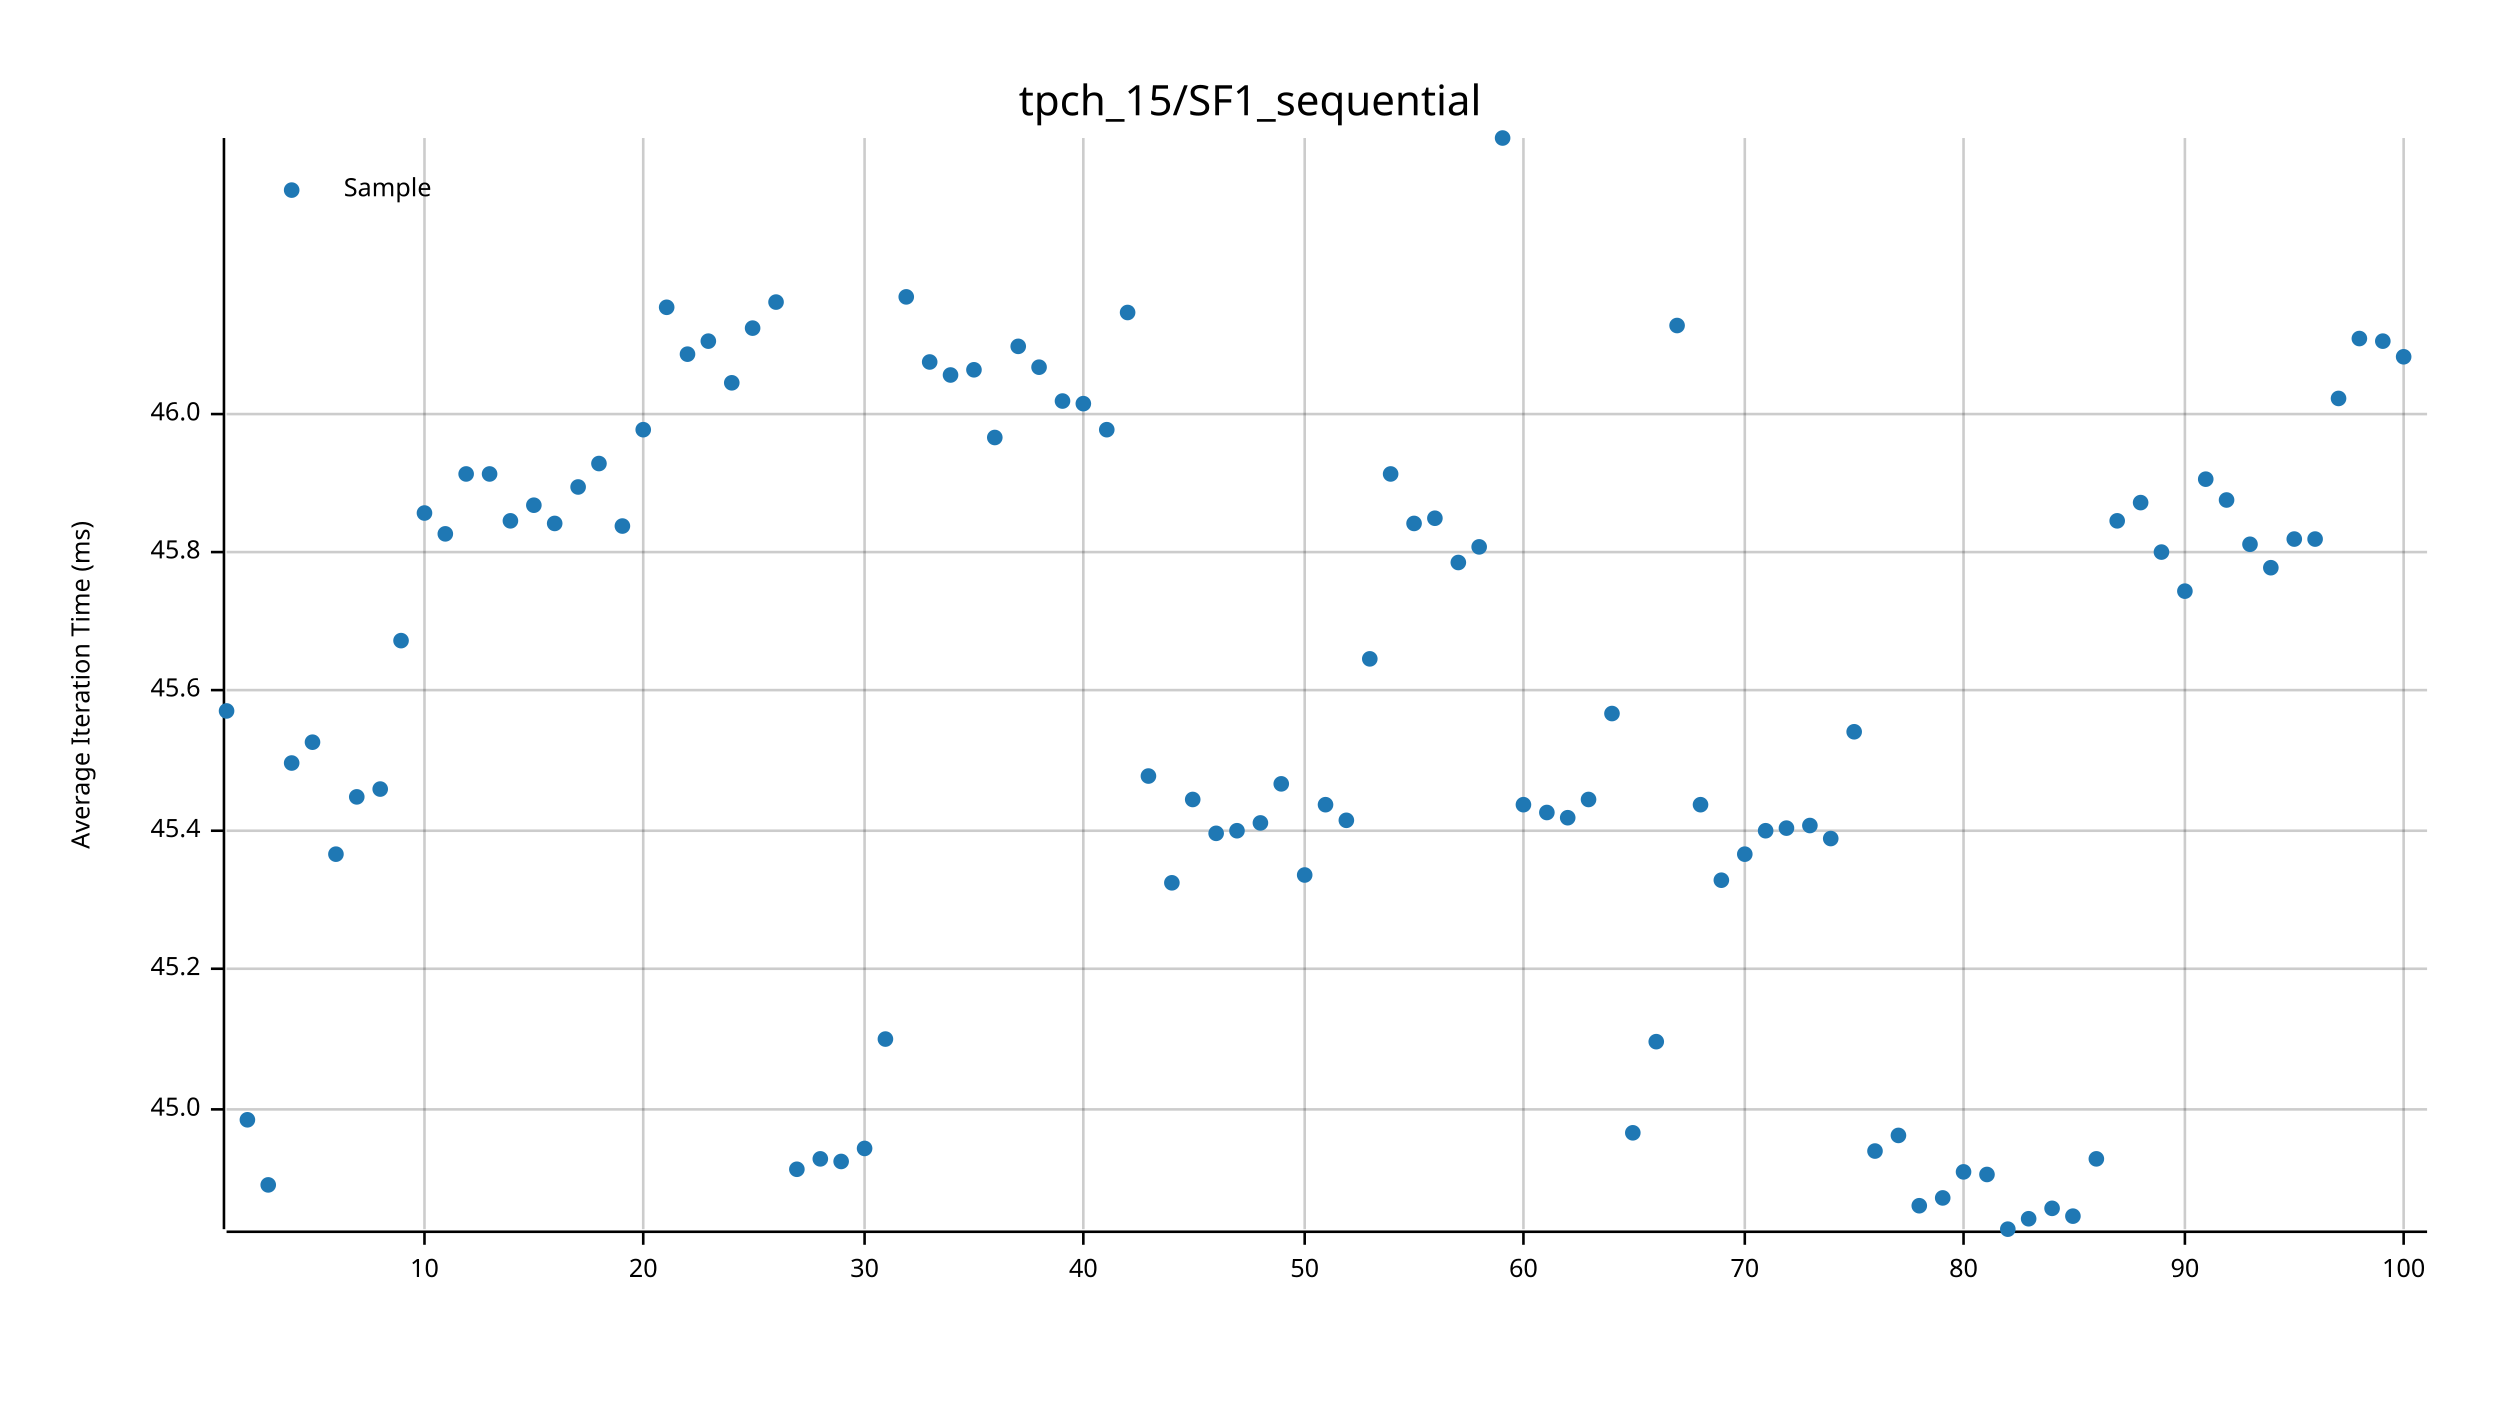
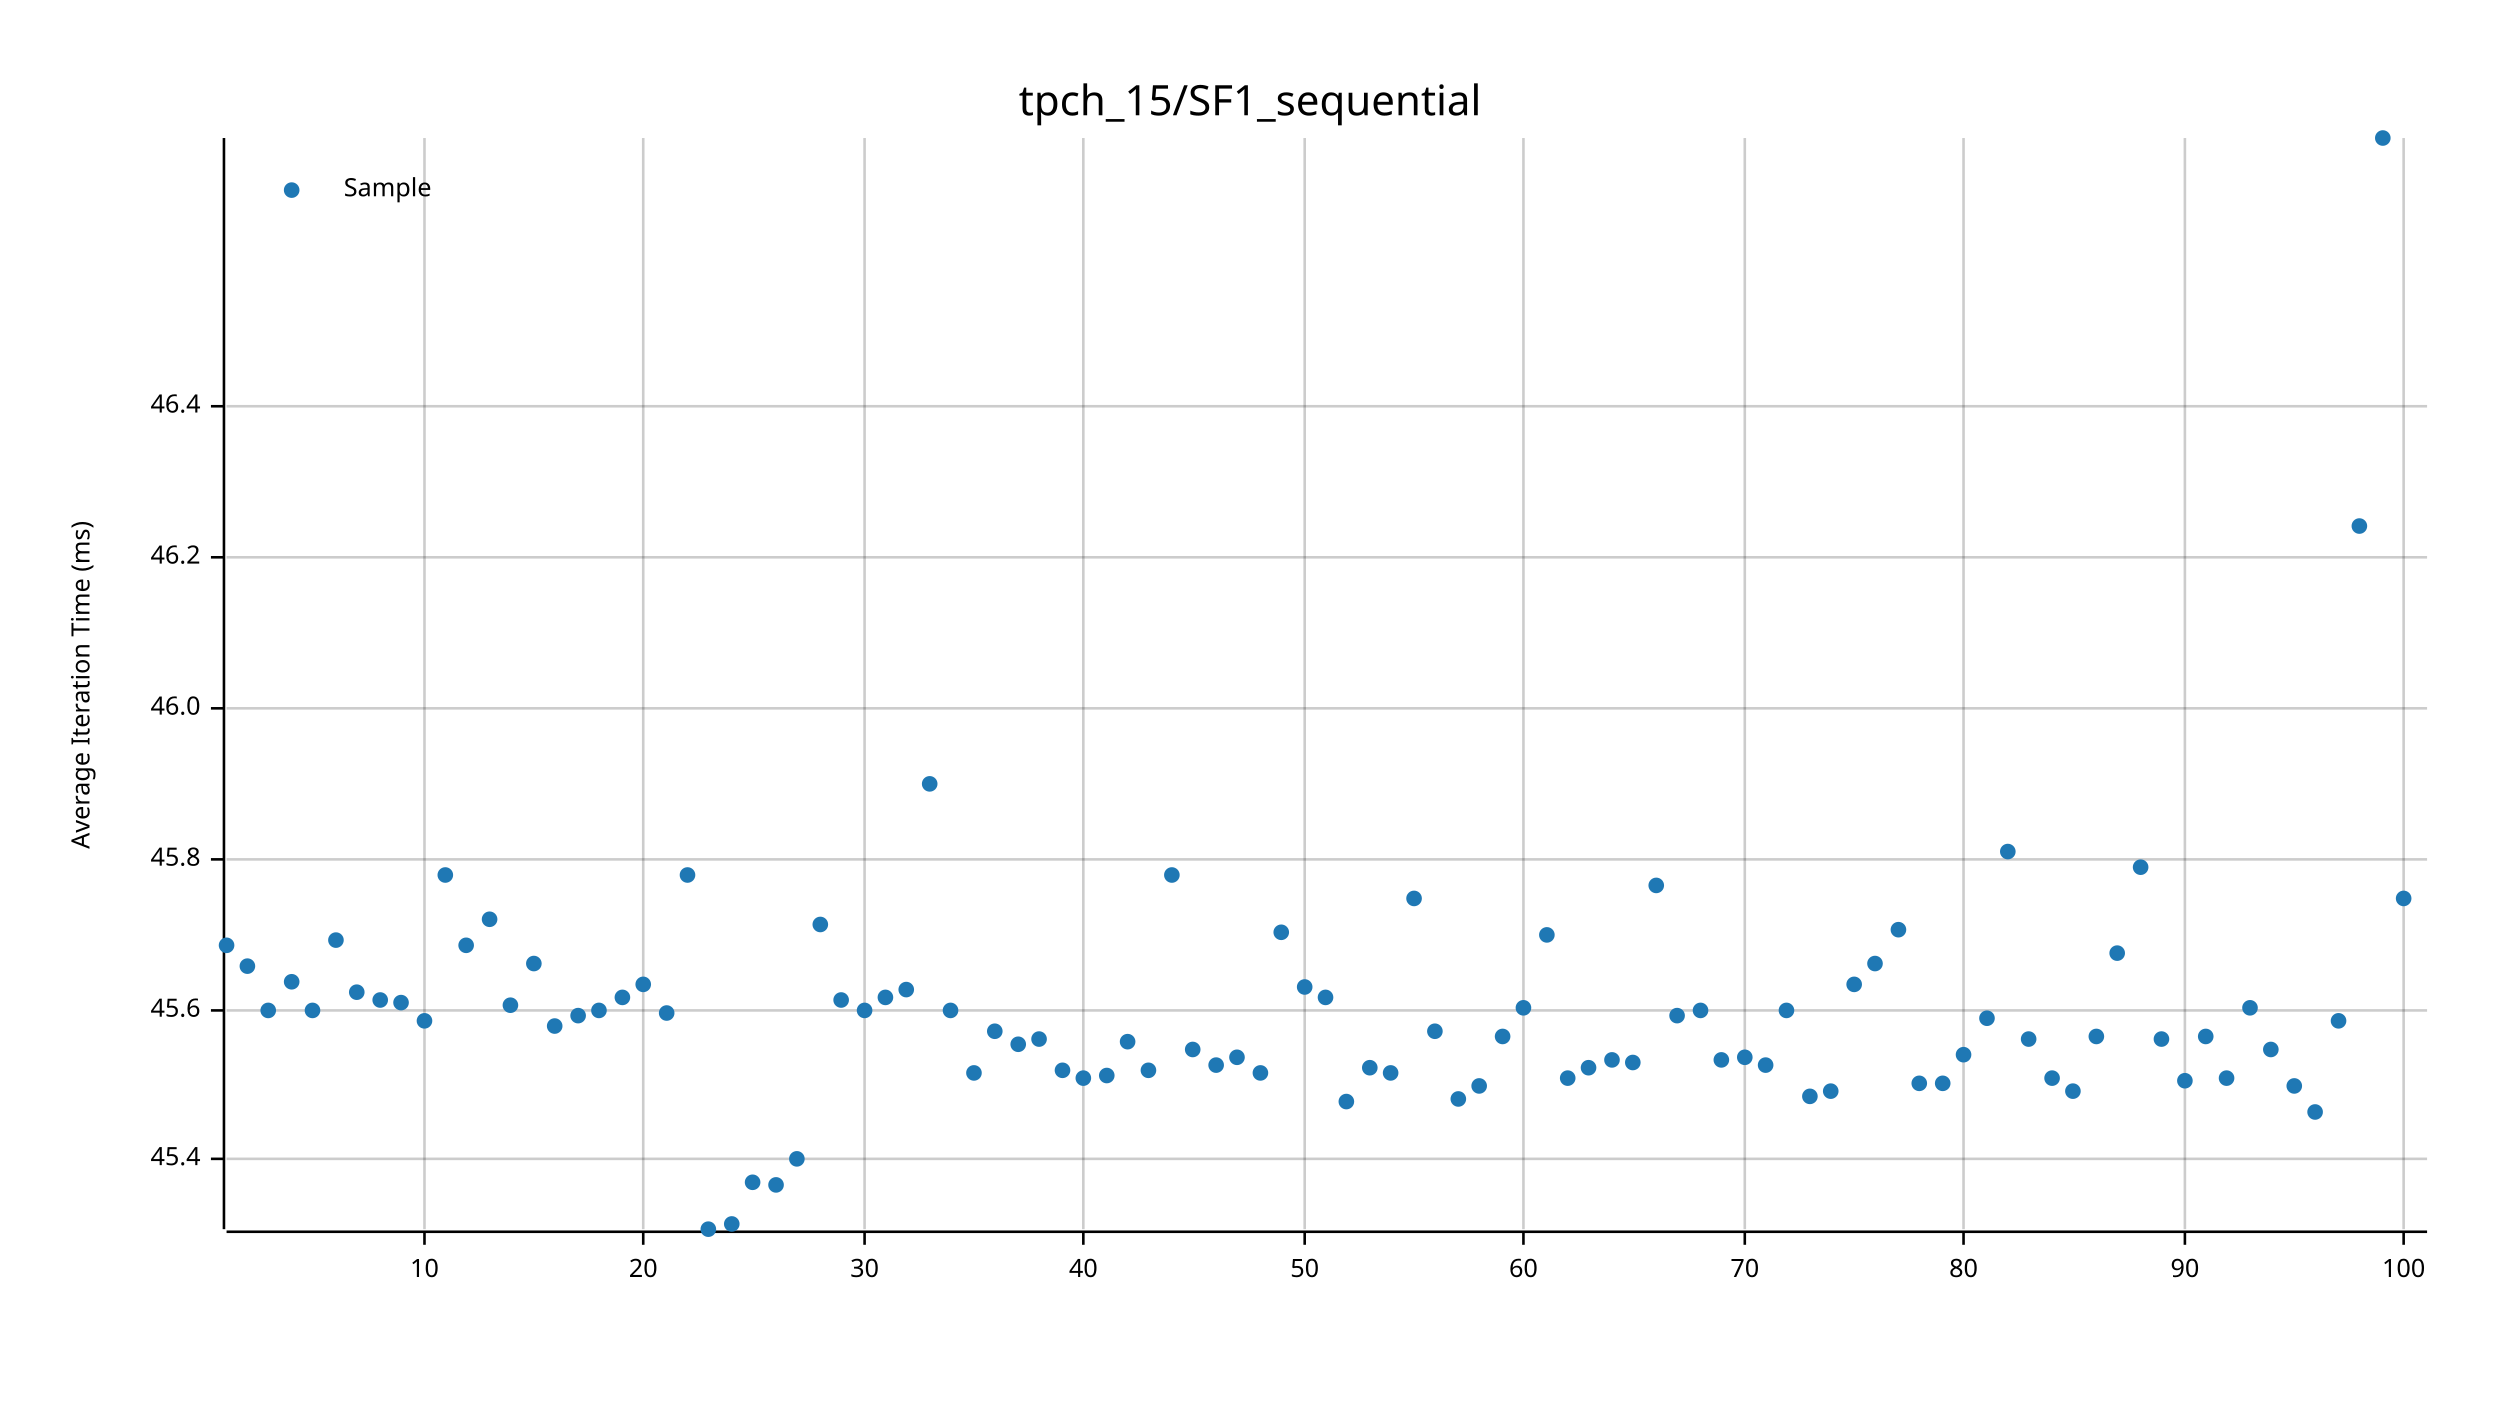
<svg xmlns="http://www.w3.org/2000/svg" width="960" height="540" viewBox="0 0 960 540">
  <text x="480" y="32" dy="0.76em" text-anchor="middle" font-family="sans-serif" font-size="16.129" opacity="1" fill="#000000">
tpch_15/SF1_sequential
</text>
  <text x="27" y="263" dy="0.76em" text-anchor="middle" font-family="sans-serif" font-size="9.677" opacity="1" fill="#000000" transform="rotate(270, 27, 263)">
Average Iteration Time (ms)
</text>
  <line opacity="0.2" stroke="#000000" stroke-width="1" x1="163" y1="472" x2="163" y2="53" />
  <line opacity="0.2" stroke="#000000" stroke-width="1" x1="247" y1="472" x2="247" y2="53" />
  <line opacity="0.2" stroke="#000000" stroke-width="1" x1="332" y1="472" x2="332" y2="53" />
  <line opacity="0.2" stroke="#000000" stroke-width="1" x1="416" y1="472" x2="416" y2="53" />
  <line opacity="0.2" stroke="#000000" stroke-width="1" x1="501" y1="472" x2="501" y2="53" />
  <line opacity="0.2" stroke="#000000" stroke-width="1" x1="585" y1="472" x2="585" y2="53" />
  <line opacity="0.2" stroke="#000000" stroke-width="1" x1="670" y1="472" x2="670" y2="53" />
  <line opacity="0.2" stroke="#000000" stroke-width="1" x1="754" y1="472" x2="754" y2="53" />
  <line opacity="0.2" stroke="#000000" stroke-width="1" x1="839" y1="472" x2="839" y2="53" />
  <line opacity="0.2" stroke="#000000" stroke-width="1" x1="923" y1="472" x2="923" y2="53" />
-   <line opacity="0.2" stroke="#000000" stroke-width="1" x1="87" y1="426" x2="932" y2="426" />
-   <line opacity="0.2" stroke="#000000" stroke-width="1" x1="87" y1="372" x2="932" y2="372" />
-   <line opacity="0.2" stroke="#000000" stroke-width="1" x1="87" y1="319" x2="932" y2="319" />
-   <line opacity="0.2" stroke="#000000" stroke-width="1" x1="87" y1="265" x2="932" y2="265" />
-   <line opacity="0.2" stroke="#000000" stroke-width="1" x1="87" y1="212" x2="932" y2="212" />
-   <line opacity="0.2" stroke="#000000" stroke-width="1" x1="87" y1="159" x2="932" y2="159" />
+   <line opacity="0.2" stroke="#000000" stroke-width="1" x1="87" y1="445" x2="932" y2="445" />
+   <line opacity="0.2" stroke="#000000" stroke-width="1" x1="87" y1="388" x2="932" y2="388" />
+   <line opacity="0.2" stroke="#000000" stroke-width="1" x1="87" y1="330" x2="932" y2="330" />
+   <line opacity="0.2" stroke="#000000" stroke-width="1" x1="87" y1="272" x2="932" y2="272" />
+   <line opacity="0.2" stroke="#000000" stroke-width="1" x1="87" y1="214" x2="932" y2="214" />
+   <line opacity="0.2" stroke="#000000" stroke-width="1" x1="87" y1="156" x2="932" y2="156" />
  <polyline fill="none" opacity="1" stroke="#000000" stroke-width="1" points="86,53 86,472 " />
-   <text x="77" y="426" dy="0.5ex" text-anchor="end" font-family="sans-serif" font-size="9.677" opacity="1" fill="#000000">
- 45.0
- </text>
-   <polyline fill="none" opacity="1" stroke="#000000" stroke-width="1" points="81,426 86,426 " />
-   <text x="77" y="372" dy="0.5ex" text-anchor="end" font-family="sans-serif" font-size="9.677" opacity="1" fill="#000000">
- 45.2
- </text>
-   <polyline fill="none" opacity="1" stroke="#000000" stroke-width="1" points="81,372 86,372 " />
-   <text x="77" y="319" dy="0.5ex" text-anchor="end" font-family="sans-serif" font-size="9.677" opacity="1" fill="#000000">
+   <text x="77" y="445" dy="0.5ex" text-anchor="end" font-family="sans-serif" font-size="9.677" opacity="1" fill="#000000">
45.4
</text>
-   <polyline fill="none" opacity="1" stroke="#000000" stroke-width="1" points="81,319 86,319 " />
-   <text x="77" y="265" dy="0.5ex" text-anchor="end" font-family="sans-serif" font-size="9.677" opacity="1" fill="#000000">
+   <polyline fill="none" opacity="1" stroke="#000000" stroke-width="1" points="81,445 86,445 " />
+   <text x="77" y="388" dy="0.5ex" text-anchor="end" font-family="sans-serif" font-size="9.677" opacity="1" fill="#000000">
45.6
</text>
-   <polyline fill="none" opacity="1" stroke="#000000" stroke-width="1" points="81,265 86,265 " />
-   <text x="77" y="212" dy="0.5ex" text-anchor="end" font-family="sans-serif" font-size="9.677" opacity="1" fill="#000000">
+   <polyline fill="none" opacity="1" stroke="#000000" stroke-width="1" points="81,388 86,388 " />
+   <text x="77" y="330" dy="0.5ex" text-anchor="end" font-family="sans-serif" font-size="9.677" opacity="1" fill="#000000">
45.8
</text>
-   <polyline fill="none" opacity="1" stroke="#000000" stroke-width="1" points="81,212 86,212 " />
-   <text x="77" y="159" dy="0.5ex" text-anchor="end" font-family="sans-serif" font-size="9.677" opacity="1" fill="#000000">
+   <polyline fill="none" opacity="1" stroke="#000000" stroke-width="1" points="81,330 86,330 " />
+   <text x="77" y="272" dy="0.5ex" text-anchor="end" font-family="sans-serif" font-size="9.677" opacity="1" fill="#000000">
46.0
</text>
-   <polyline fill="none" opacity="1" stroke="#000000" stroke-width="1" points="81,159 86,159 " />
+   <polyline fill="none" opacity="1" stroke="#000000" stroke-width="1" points="81,272 86,272 " />
+   <text x="77" y="214" dy="0.5ex" text-anchor="end" font-family="sans-serif" font-size="9.677" opacity="1" fill="#000000">
+ 46.2
+ </text>
+   <polyline fill="none" opacity="1" stroke="#000000" stroke-width="1" points="81,214 86,214 " />
+   <text x="77" y="156" dy="0.5ex" text-anchor="end" font-family="sans-serif" font-size="9.677" opacity="1" fill="#000000">
+ 46.4
+ </text>
+   <polyline fill="none" opacity="1" stroke="#000000" stroke-width="1" points="81,156 86,156 " />
  <polyline fill="none" opacity="1" stroke="#000000" stroke-width="1" points="87,473 932,473 " />
  <text x="163" y="483" dy="0.76em" text-anchor="middle" font-family="sans-serif" font-size="9.677" opacity="1" fill="#000000">
10
</text>
  <polyline fill="none" opacity="1" stroke="#000000" stroke-width="1" points="163,473 163,478 " />
  <text x="247" y="483" dy="0.76em" text-anchor="middle" font-family="sans-serif" font-size="9.677" opacity="1" fill="#000000">
20
</text>
  <polyline fill="none" opacity="1" stroke="#000000" stroke-width="1" points="247,473 247,478 " />
  <text x="332" y="483" dy="0.76em" text-anchor="middle" font-family="sans-serif" font-size="9.677" opacity="1" fill="#000000">
30
</text>
  <polyline fill="none" opacity="1" stroke="#000000" stroke-width="1" points="332,473 332,478 " />
  <text x="416" y="483" dy="0.76em" text-anchor="middle" font-family="sans-serif" font-size="9.677" opacity="1" fill="#000000">
40
</text>
  <polyline fill="none" opacity="1" stroke="#000000" stroke-width="1" points="416,473 416,478 " />
  <text x="501" y="483" dy="0.76em" text-anchor="middle" font-family="sans-serif" font-size="9.677" opacity="1" fill="#000000">
50
</text>
  <polyline fill="none" opacity="1" stroke="#000000" stroke-width="1" points="501,473 501,478 " />
  <text x="585" y="483" dy="0.76em" text-anchor="middle" font-family="sans-serif" font-size="9.677" opacity="1" fill="#000000">
60
</text>
  <polyline fill="none" opacity="1" stroke="#000000" stroke-width="1" points="585,473 585,478 " />
  <text x="670" y="483" dy="0.76em" text-anchor="middle" font-family="sans-serif" font-size="9.677" opacity="1" fill="#000000">
70
</text>
  <polyline fill="none" opacity="1" stroke="#000000" stroke-width="1" points="670,473 670,478 " />
  <text x="754" y="483" dy="0.76em" text-anchor="middle" font-family="sans-serif" font-size="9.677" opacity="1" fill="#000000">
80
</text>
  <polyline fill="none" opacity="1" stroke="#000000" stroke-width="1" points="754,473 754,478 " />
  <text x="839" y="483" dy="0.76em" text-anchor="middle" font-family="sans-serif" font-size="9.677" opacity="1" fill="#000000">
90
</text>
  <polyline fill="none" opacity="1" stroke="#000000" stroke-width="1" points="839,473 839,478 " />
  <text x="923" y="483" dy="0.76em" text-anchor="middle" font-family="sans-serif" font-size="9.677" opacity="1" fill="#000000">
100
</text>
  <polyline fill="none" opacity="1" stroke="#000000" stroke-width="1" points="923,473 923,478 " />
-   <circle cx="87" cy="273" r="3" opacity="1" fill="#1F78B4" stroke="none" stroke-width="1" />
-   <circle cx="95" cy="430" r="3" opacity="1" fill="#1F78B4" stroke="none" stroke-width="1" />
-   <circle cx="103" cy="455" r="3" opacity="1" fill="#1F78B4" stroke="none" stroke-width="1" />
-   <circle cx="112" cy="293" r="3" opacity="1" fill="#1F78B4" stroke="none" stroke-width="1" />
-   <circle cx="120" cy="285" r="3" opacity="1" fill="#1F78B4" stroke="none" stroke-width="1" />
-   <circle cx="129" cy="328" r="3" opacity="1" fill="#1F78B4" stroke="none" stroke-width="1" />
-   <circle cx="137" cy="306" r="3" opacity="1" fill="#1F78B4" stroke="none" stroke-width="1" />
-   <circle cx="146" cy="303" r="3" opacity="1" fill="#1F78B4" stroke="none" stroke-width="1" />
-   <circle cx="154" cy="246" r="3" opacity="1" fill="#1F78B4" stroke="none" stroke-width="1" />
-   <circle cx="163" cy="197" r="3" opacity="1" fill="#1F78B4" stroke="none" stroke-width="1" />
-   <circle cx="171" cy="205" r="3" opacity="1" fill="#1F78B4" stroke="none" stroke-width="1" />
-   <circle cx="179" cy="182" r="3" opacity="1" fill="#1F78B4" stroke="none" stroke-width="1" />
-   <circle cx="188" cy="182" r="3" opacity="1" fill="#1F78B4" stroke="none" stroke-width="1" />
-   <circle cx="196" cy="200" r="3" opacity="1" fill="#1F78B4" stroke="none" stroke-width="1" />
-   <circle cx="205" cy="194" r="3" opacity="1" fill="#1F78B4" stroke="none" stroke-width="1" />
-   <circle cx="213" cy="201" r="3" opacity="1" fill="#1F78B4" stroke="none" stroke-width="1" />
-   <circle cx="222" cy="187" r="3" opacity="1" fill="#1F78B4" stroke="none" stroke-width="1" />
-   <circle cx="230" cy="178" r="3" opacity="1" fill="#1F78B4" stroke="none" stroke-width="1" />
-   <circle cx="239" cy="202" r="3" opacity="1" fill="#1F78B4" stroke="none" stroke-width="1" />
-   <circle cx="247" cy="165" r="3" opacity="1" fill="#1F78B4" stroke="none" stroke-width="1" />
-   <circle cx="256" cy="118" r="3" opacity="1" fill="#1F78B4" stroke="none" stroke-width="1" />
-   <circle cx="264" cy="136" r="3" opacity="1" fill="#1F78B4" stroke="none" stroke-width="1" />
-   <circle cx="272" cy="131" r="3" opacity="1" fill="#1F78B4" stroke="none" stroke-width="1" />
-   <circle cx="281" cy="147" r="3" opacity="1" fill="#1F78B4" stroke="none" stroke-width="1" />
-   <circle cx="289" cy="126" r="3" opacity="1" fill="#1F78B4" stroke="none" stroke-width="1" />
-   <circle cx="298" cy="116" r="3" opacity="1" fill="#1F78B4" stroke="none" stroke-width="1" />
-   <circle cx="306" cy="449" r="3" opacity="1" fill="#1F78B4" stroke="none" stroke-width="1" />
-   <circle cx="315" cy="445" r="3" opacity="1" fill="#1F78B4" stroke="none" stroke-width="1" />
-   <circle cx="323" cy="446" r="3" opacity="1" fill="#1F78B4" stroke="none" stroke-width="1" />
-   <circle cx="332" cy="441" r="3" opacity="1" fill="#1F78B4" stroke="none" stroke-width="1" />
-   <circle cx="340" cy="399" r="3" opacity="1" fill="#1F78B4" stroke="none" stroke-width="1" />
-   <circle cx="348" cy="114" r="3" opacity="1" fill="#1F78B4" stroke="none" stroke-width="1" />
-   <circle cx="357" cy="139" r="3" opacity="1" fill="#1F78B4" stroke="none" stroke-width="1" />
-   <circle cx="365" cy="144" r="3" opacity="1" fill="#1F78B4" stroke="none" stroke-width="1" />
-   <circle cx="374" cy="142" r="3" opacity="1" fill="#1F78B4" stroke="none" stroke-width="1" />
-   <circle cx="382" cy="168" r="3" opacity="1" fill="#1F78B4" stroke="none" stroke-width="1" />
-   <circle cx="391" cy="133" r="3" opacity="1" fill="#1F78B4" stroke="none" stroke-width="1" />
-   <circle cx="399" cy="141" r="3" opacity="1" fill="#1F78B4" stroke="none" stroke-width="1" />
-   <circle cx="408" cy="154" r="3" opacity="1" fill="#1F78B4" stroke="none" stroke-width="1" />
-   <circle cx="416" cy="155" r="3" opacity="1" fill="#1F78B4" stroke="none" stroke-width="1" />
-   <circle cx="425" cy="165" r="3" opacity="1" fill="#1F78B4" stroke="none" stroke-width="1" />
-   <circle cx="433" cy="120" r="3" opacity="1" fill="#1F78B4" stroke="none" stroke-width="1" />
-   <circle cx="441" cy="298" r="3" opacity="1" fill="#1F78B4" stroke="none" stroke-width="1" />
-   <circle cx="450" cy="339" r="3" opacity="1" fill="#1F78B4" stroke="none" stroke-width="1" />
-   <circle cx="458" cy="307" r="3" opacity="1" fill="#1F78B4" stroke="none" stroke-width="1" />
-   <circle cx="467" cy="320" r="3" opacity="1" fill="#1F78B4" stroke="none" stroke-width="1" />
-   <circle cx="475" cy="319" r="3" opacity="1" fill="#1F78B4" stroke="none" stroke-width="1" />
-   <circle cx="484" cy="316" r="3" opacity="1" fill="#1F78B4" stroke="none" stroke-width="1" />
-   <circle cx="492" cy="301" r="3" opacity="1" fill="#1F78B4" stroke="none" stroke-width="1" />
-   <circle cx="501" cy="336" r="3" opacity="1" fill="#1F78B4" stroke="none" stroke-width="1" />
-   <circle cx="509" cy="309" r="3" opacity="1" fill="#1F78B4" stroke="none" stroke-width="1" />
-   <circle cx="517" cy="315" r="3" opacity="1" fill="#1F78B4" stroke="none" stroke-width="1" />
-   <circle cx="526" cy="253" r="3" opacity="1" fill="#1F78B4" stroke="none" stroke-width="1" />
-   <circle cx="534" cy="182" r="3" opacity="1" fill="#1F78B4" stroke="none" stroke-width="1" />
-   <circle cx="543" cy="201" r="3" opacity="1" fill="#1F78B4" stroke="none" stroke-width="1" />
-   <circle cx="551" cy="199" r="3" opacity="1" fill="#1F78B4" stroke="none" stroke-width="1" />
-   <circle cx="560" cy="216" r="3" opacity="1" fill="#1F78B4" stroke="none" stroke-width="1" />
-   <circle cx="568" cy="210" r="3" opacity="1" fill="#1F78B4" stroke="none" stroke-width="1" />
-   <circle cx="577" cy="53" r="3" opacity="1" fill="#1F78B4" stroke="none" stroke-width="1" />
-   <circle cx="585" cy="309" r="3" opacity="1" fill="#1F78B4" stroke="none" stroke-width="1" />
-   <circle cx="594" cy="312" r="3" opacity="1" fill="#1F78B4" stroke="none" stroke-width="1" />
-   <circle cx="602" cy="314" r="3" opacity="1" fill="#1F78B4" stroke="none" stroke-width="1" />
-   <circle cx="610" cy="307" r="3" opacity="1" fill="#1F78B4" stroke="none" stroke-width="1" />
-   <circle cx="619" cy="274" r="3" opacity="1" fill="#1F78B4" stroke="none" stroke-width="1" />
-   <circle cx="627" cy="435" r="3" opacity="1" fill="#1F78B4" stroke="none" stroke-width="1" />
-   <circle cx="636" cy="400" r="3" opacity="1" fill="#1F78B4" stroke="none" stroke-width="1" />
-   <circle cx="644" cy="125" r="3" opacity="1" fill="#1F78B4" stroke="none" stroke-width="1" />
-   <circle cx="653" cy="309" r="3" opacity="1" fill="#1F78B4" stroke="none" stroke-width="1" />
-   <circle cx="661" cy="338" r="3" opacity="1" fill="#1F78B4" stroke="none" stroke-width="1" />
-   <circle cx="670" cy="328" r="3" opacity="1" fill="#1F78B4" stroke="none" stroke-width="1" />
-   <circle cx="678" cy="319" r="3" opacity="1" fill="#1F78B4" stroke="none" stroke-width="1" />
-   <circle cx="686" cy="318" r="3" opacity="1" fill="#1F78B4" stroke="none" stroke-width="1" />
-   <circle cx="695" cy="317" r="3" opacity="1" fill="#1F78B4" stroke="none" stroke-width="1" />
-   <circle cx="703" cy="322" r="3" opacity="1" fill="#1F78B4" stroke="none" stroke-width="1" />
-   <circle cx="712" cy="281" r="3" opacity="1" fill="#1F78B4" stroke="none" stroke-width="1" />
-   <circle cx="720" cy="442" r="3" opacity="1" fill="#1F78B4" stroke="none" stroke-width="1" />
-   <circle cx="729" cy="436" r="3" opacity="1" fill="#1F78B4" stroke="none" stroke-width="1" />
-   <circle cx="737" cy="463" r="3" opacity="1" fill="#1F78B4" stroke="none" stroke-width="1" />
-   <circle cx="746" cy="460" r="3" opacity="1" fill="#1F78B4" stroke="none" stroke-width="1" />
-   <circle cx="754" cy="450" r="3" opacity="1" fill="#1F78B4" stroke="none" stroke-width="1" />
-   <circle cx="763" cy="451" r="3" opacity="1" fill="#1F78B4" stroke="none" stroke-width="1" />
-   <circle cx="771" cy="472" r="3" opacity="1" fill="#1F78B4" stroke="none" stroke-width="1" />
-   <circle cx="779" cy="468" r="3" opacity="1" fill="#1F78B4" stroke="none" stroke-width="1" />
-   <circle cx="788" cy="464" r="3" opacity="1" fill="#1F78B4" stroke="none" stroke-width="1" />
-   <circle cx="796" cy="467" r="3" opacity="1" fill="#1F78B4" stroke="none" stroke-width="1" />
-   <circle cx="805" cy="445" r="3" opacity="1" fill="#1F78B4" stroke="none" stroke-width="1" />
-   <circle cx="813" cy="200" r="3" opacity="1" fill="#1F78B4" stroke="none" stroke-width="1" />
-   <circle cx="822" cy="193" r="3" opacity="1" fill="#1F78B4" stroke="none" stroke-width="1" />
-   <circle cx="830" cy="212" r="3" opacity="1" fill="#1F78B4" stroke="none" stroke-width="1" />
-   <circle cx="839" cy="227" r="3" opacity="1" fill="#1F78B4" stroke="none" stroke-width="1" />
-   <circle cx="847" cy="184" r="3" opacity="1" fill="#1F78B4" stroke="none" stroke-width="1" />
-   <circle cx="855" cy="192" r="3" opacity="1" fill="#1F78B4" stroke="none" stroke-width="1" />
-   <circle cx="864" cy="209" r="3" opacity="1" fill="#1F78B4" stroke="none" stroke-width="1" />
-   <circle cx="872" cy="218" r="3" opacity="1" fill="#1F78B4" stroke="none" stroke-width="1" />
-   <circle cx="881" cy="207" r="3" opacity="1" fill="#1F78B4" stroke="none" stroke-width="1" />
-   <circle cx="889" cy="207" r="3" opacity="1" fill="#1F78B4" stroke="none" stroke-width="1" />
-   <circle cx="898" cy="153" r="3" opacity="1" fill="#1F78B4" stroke="none" stroke-width="1" />
-   <circle cx="906" cy="130" r="3" opacity="1" fill="#1F78B4" stroke="none" stroke-width="1" />
-   <circle cx="915" cy="131" r="3" opacity="1" fill="#1F78B4" stroke="none" stroke-width="1" />
-   <circle cx="923" cy="137" r="3" opacity="1" fill="#1F78B4" stroke="none" stroke-width="1" />
+   <circle cx="87" cy="363" r="3" opacity="1" fill="#1F78B4" stroke="none" stroke-width="1" />
+   <circle cx="95" cy="371" r="3" opacity="1" fill="#1F78B4" stroke="none" stroke-width="1" />
+   <circle cx="103" cy="388" r="3" opacity="1" fill="#1F78B4" stroke="none" stroke-width="1" />
+   <circle cx="112" cy="377" r="3" opacity="1" fill="#1F78B4" stroke="none" stroke-width="1" />
+   <circle cx="120" cy="388" r="3" opacity="1" fill="#1F78B4" stroke="none" stroke-width="1" />
+   <circle cx="129" cy="361" r="3" opacity="1" fill="#1F78B4" stroke="none" stroke-width="1" />
+   <circle cx="137" cy="381" r="3" opacity="1" fill="#1F78B4" stroke="none" stroke-width="1" />
+   <circle cx="146" cy="384" r="3" opacity="1" fill="#1F78B4" stroke="none" stroke-width="1" />
+   <circle cx="154" cy="385" r="3" opacity="1" fill="#1F78B4" stroke="none" stroke-width="1" />
+   <circle cx="163" cy="392" r="3" opacity="1" fill="#1F78B4" stroke="none" stroke-width="1" />
+   <circle cx="171" cy="336" r="3" opacity="1" fill="#1F78B4" stroke="none" stroke-width="1" />
+   <circle cx="179" cy="363" r="3" opacity="1" fill="#1F78B4" stroke="none" stroke-width="1" />
+   <circle cx="188" cy="353" r="3" opacity="1" fill="#1F78B4" stroke="none" stroke-width="1" />
+   <circle cx="196" cy="386" r="3" opacity="1" fill="#1F78B4" stroke="none" stroke-width="1" />
+   <circle cx="205" cy="370" r="3" opacity="1" fill="#1F78B4" stroke="none" stroke-width="1" />
+   <circle cx="213" cy="394" r="3" opacity="1" fill="#1F78B4" stroke="none" stroke-width="1" />
+   <circle cx="222" cy="390" r="3" opacity="1" fill="#1F78B4" stroke="none" stroke-width="1" />
+   <circle cx="230" cy="388" r="3" opacity="1" fill="#1F78B4" stroke="none" stroke-width="1" />
+   <circle cx="239" cy="383" r="3" opacity="1" fill="#1F78B4" stroke="none" stroke-width="1" />
+   <circle cx="247" cy="378" r="3" opacity="1" fill="#1F78B4" stroke="none" stroke-width="1" />
+   <circle cx="256" cy="389" r="3" opacity="1" fill="#1F78B4" stroke="none" stroke-width="1" />
+   <circle cx="264" cy="336" r="3" opacity="1" fill="#1F78B4" stroke="none" stroke-width="1" />
+   <circle cx="272" cy="472" r="3" opacity="1" fill="#1F78B4" stroke="none" stroke-width="1" />
+   <circle cx="281" cy="470" r="3" opacity="1" fill="#1F78B4" stroke="none" stroke-width="1" />
+   <circle cx="289" cy="454" r="3" opacity="1" fill="#1F78B4" stroke="none" stroke-width="1" />
+   <circle cx="298" cy="455" r="3" opacity="1" fill="#1F78B4" stroke="none" stroke-width="1" />
+   <circle cx="306" cy="445" r="3" opacity="1" fill="#1F78B4" stroke="none" stroke-width="1" />
+   <circle cx="315" cy="355" r="3" opacity="1" fill="#1F78B4" stroke="none" stroke-width="1" />
+   <circle cx="323" cy="384" r="3" opacity="1" fill="#1F78B4" stroke="none" stroke-width="1" />
+   <circle cx="332" cy="388" r="3" opacity="1" fill="#1F78B4" stroke="none" stroke-width="1" />
+   <circle cx="340" cy="383" r="3" opacity="1" fill="#1F78B4" stroke="none" stroke-width="1" />
+   <circle cx="348" cy="380" r="3" opacity="1" fill="#1F78B4" stroke="none" stroke-width="1" />
+   <circle cx="357" cy="301" r="3" opacity="1" fill="#1F78B4" stroke="none" stroke-width="1" />
+   <circle cx="365" cy="388" r="3" opacity="1" fill="#1F78B4" stroke="none" stroke-width="1" />
+   <circle cx="374" cy="412" r="3" opacity="1" fill="#1F78B4" stroke="none" stroke-width="1" />
+   <circle cx="382" cy="396" r="3" opacity="1" fill="#1F78B4" stroke="none" stroke-width="1" />
+   <circle cx="391" cy="401" r="3" opacity="1" fill="#1F78B4" stroke="none" stroke-width="1" />
+   <circle cx="399" cy="399" r="3" opacity="1" fill="#1F78B4" stroke="none" stroke-width="1" />
+   <circle cx="408" cy="411" r="3" opacity="1" fill="#1F78B4" stroke="none" stroke-width="1" />
+   <circle cx="416" cy="414" r="3" opacity="1" fill="#1F78B4" stroke="none" stroke-width="1" />
+   <circle cx="425" cy="413" r="3" opacity="1" fill="#1F78B4" stroke="none" stroke-width="1" />
+   <circle cx="433" cy="400" r="3" opacity="1" fill="#1F78B4" stroke="none" stroke-width="1" />
+   <circle cx="441" cy="411" r="3" opacity="1" fill="#1F78B4" stroke="none" stroke-width="1" />
+   <circle cx="450" cy="336" r="3" opacity="1" fill="#1F78B4" stroke="none" stroke-width="1" />
+   <circle cx="458" cy="403" r="3" opacity="1" fill="#1F78B4" stroke="none" stroke-width="1" />
+   <circle cx="467" cy="409" r="3" opacity="1" fill="#1F78B4" stroke="none" stroke-width="1" />
+   <circle cx="475" cy="406" r="3" opacity="1" fill="#1F78B4" stroke="none" stroke-width="1" />
+   <circle cx="484" cy="412" r="3" opacity="1" fill="#1F78B4" stroke="none" stroke-width="1" />
+   <circle cx="492" cy="358" r="3" opacity="1" fill="#1F78B4" stroke="none" stroke-width="1" />
+   <circle cx="501" cy="379" r="3" opacity="1" fill="#1F78B4" stroke="none" stroke-width="1" />
+   <circle cx="509" cy="383" r="3" opacity="1" fill="#1F78B4" stroke="none" stroke-width="1" />
+   <circle cx="517" cy="423" r="3" opacity="1" fill="#1F78B4" stroke="none" stroke-width="1" />
+   <circle cx="526" cy="410" r="3" opacity="1" fill="#1F78B4" stroke="none" stroke-width="1" />
+   <circle cx="534" cy="412" r="3" opacity="1" fill="#1F78B4" stroke="none" stroke-width="1" />
+   <circle cx="543" cy="345" r="3" opacity="1" fill="#1F78B4" stroke="none" stroke-width="1" />
+   <circle cx="551" cy="396" r="3" opacity="1" fill="#1F78B4" stroke="none" stroke-width="1" />
+   <circle cx="560" cy="422" r="3" opacity="1" fill="#1F78B4" stroke="none" stroke-width="1" />
+   <circle cx="568" cy="417" r="3" opacity="1" fill="#1F78B4" stroke="none" stroke-width="1" />
+   <circle cx="577" cy="398" r="3" opacity="1" fill="#1F78B4" stroke="none" stroke-width="1" />
+   <circle cx="585" cy="387" r="3" opacity="1" fill="#1F78B4" stroke="none" stroke-width="1" />
+   <circle cx="594" cy="359" r="3" opacity="1" fill="#1F78B4" stroke="none" stroke-width="1" />
+   <circle cx="602" cy="414" r="3" opacity="1" fill="#1F78B4" stroke="none" stroke-width="1" />
+   <circle cx="610" cy="410" r="3" opacity="1" fill="#1F78B4" stroke="none" stroke-width="1" />
+   <circle cx="619" cy="407" r="3" opacity="1" fill="#1F78B4" stroke="none" stroke-width="1" />
+   <circle cx="627" cy="408" r="3" opacity="1" fill="#1F78B4" stroke="none" stroke-width="1" />
+   <circle cx="636" cy="340" r="3" opacity="1" fill="#1F78B4" stroke="none" stroke-width="1" />
+   <circle cx="644" cy="390" r="3" opacity="1" fill="#1F78B4" stroke="none" stroke-width="1" />
+   <circle cx="653" cy="388" r="3" opacity="1" fill="#1F78B4" stroke="none" stroke-width="1" />
+   <circle cx="661" cy="407" r="3" opacity="1" fill="#1F78B4" stroke="none" stroke-width="1" />
+   <circle cx="670" cy="406" r="3" opacity="1" fill="#1F78B4" stroke="none" stroke-width="1" />
+   <circle cx="678" cy="409" r="3" opacity="1" fill="#1F78B4" stroke="none" stroke-width="1" />
+   <circle cx="686" cy="388" r="3" opacity="1" fill="#1F78B4" stroke="none" stroke-width="1" />
+   <circle cx="695" cy="421" r="3" opacity="1" fill="#1F78B4" stroke="none" stroke-width="1" />
+   <circle cx="703" cy="419" r="3" opacity="1" fill="#1F78B4" stroke="none" stroke-width="1" />
+   <circle cx="712" cy="378" r="3" opacity="1" fill="#1F78B4" stroke="none" stroke-width="1" />
+   <circle cx="720" cy="370" r="3" opacity="1" fill="#1F78B4" stroke="none" stroke-width="1" />
+   <circle cx="729" cy="357" r="3" opacity="1" fill="#1F78B4" stroke="none" stroke-width="1" />
+   <circle cx="737" cy="416" r="3" opacity="1" fill="#1F78B4" stroke="none" stroke-width="1" />
+   <circle cx="746" cy="416" r="3" opacity="1" fill="#1F78B4" stroke="none" stroke-width="1" />
+   <circle cx="754" cy="405" r="3" opacity="1" fill="#1F78B4" stroke="none" stroke-width="1" />
+   <circle cx="763" cy="391" r="3" opacity="1" fill="#1F78B4" stroke="none" stroke-width="1" />
+   <circle cx="771" cy="327" r="3" opacity="1" fill="#1F78B4" stroke="none" stroke-width="1" />
+   <circle cx="779" cy="399" r="3" opacity="1" fill="#1F78B4" stroke="none" stroke-width="1" />
+   <circle cx="788" cy="414" r="3" opacity="1" fill="#1F78B4" stroke="none" stroke-width="1" />
+   <circle cx="796" cy="419" r="3" opacity="1" fill="#1F78B4" stroke="none" stroke-width="1" />
+   <circle cx="805" cy="398" r="3" opacity="1" fill="#1F78B4" stroke="none" stroke-width="1" />
+   <circle cx="813" cy="366" r="3" opacity="1" fill="#1F78B4" stroke="none" stroke-width="1" />
+   <circle cx="822" cy="333" r="3" opacity="1" fill="#1F78B4" stroke="none" stroke-width="1" />
+   <circle cx="830" cy="399" r="3" opacity="1" fill="#1F78B4" stroke="none" stroke-width="1" />
+   <circle cx="839" cy="415" r="3" opacity="1" fill="#1F78B4" stroke="none" stroke-width="1" />
+   <circle cx="847" cy="398" r="3" opacity="1" fill="#1F78B4" stroke="none" stroke-width="1" />
+   <circle cx="855" cy="414" r="3" opacity="1" fill="#1F78B4" stroke="none" stroke-width="1" />
+   <circle cx="864" cy="387" r="3" opacity="1" fill="#1F78B4" stroke="none" stroke-width="1" />
+   <circle cx="872" cy="403" r="3" opacity="1" fill="#1F78B4" stroke="none" stroke-width="1" />
+   <circle cx="881" cy="417" r="3" opacity="1" fill="#1F78B4" stroke="none" stroke-width="1" />
+   <circle cx="889" cy="427" r="3" opacity="1" fill="#1F78B4" stroke="none" stroke-width="1" />
+   <circle cx="898" cy="392" r="3" opacity="1" fill="#1F78B4" stroke="none" stroke-width="1" />
+   <circle cx="906" cy="202" r="3" opacity="1" fill="#1F78B4" stroke="none" stroke-width="1" />
+   <circle cx="915" cy="53" r="3" opacity="1" fill="#1F78B4" stroke="none" stroke-width="1" />
+   <circle cx="923" cy="345" r="3" opacity="1" fill="#1F78B4" stroke="none" stroke-width="1" />
  <text x="132" y="68" dy="0.76em" text-anchor="start" font-family="sans-serif" font-size="9.677" opacity="1" fill="#000000">
Sample
</text>
  <circle cx="112" cy="73" r="3" opacity="1" fill="#1F78B4" stroke="none" stroke-width="1" />
</svg>
